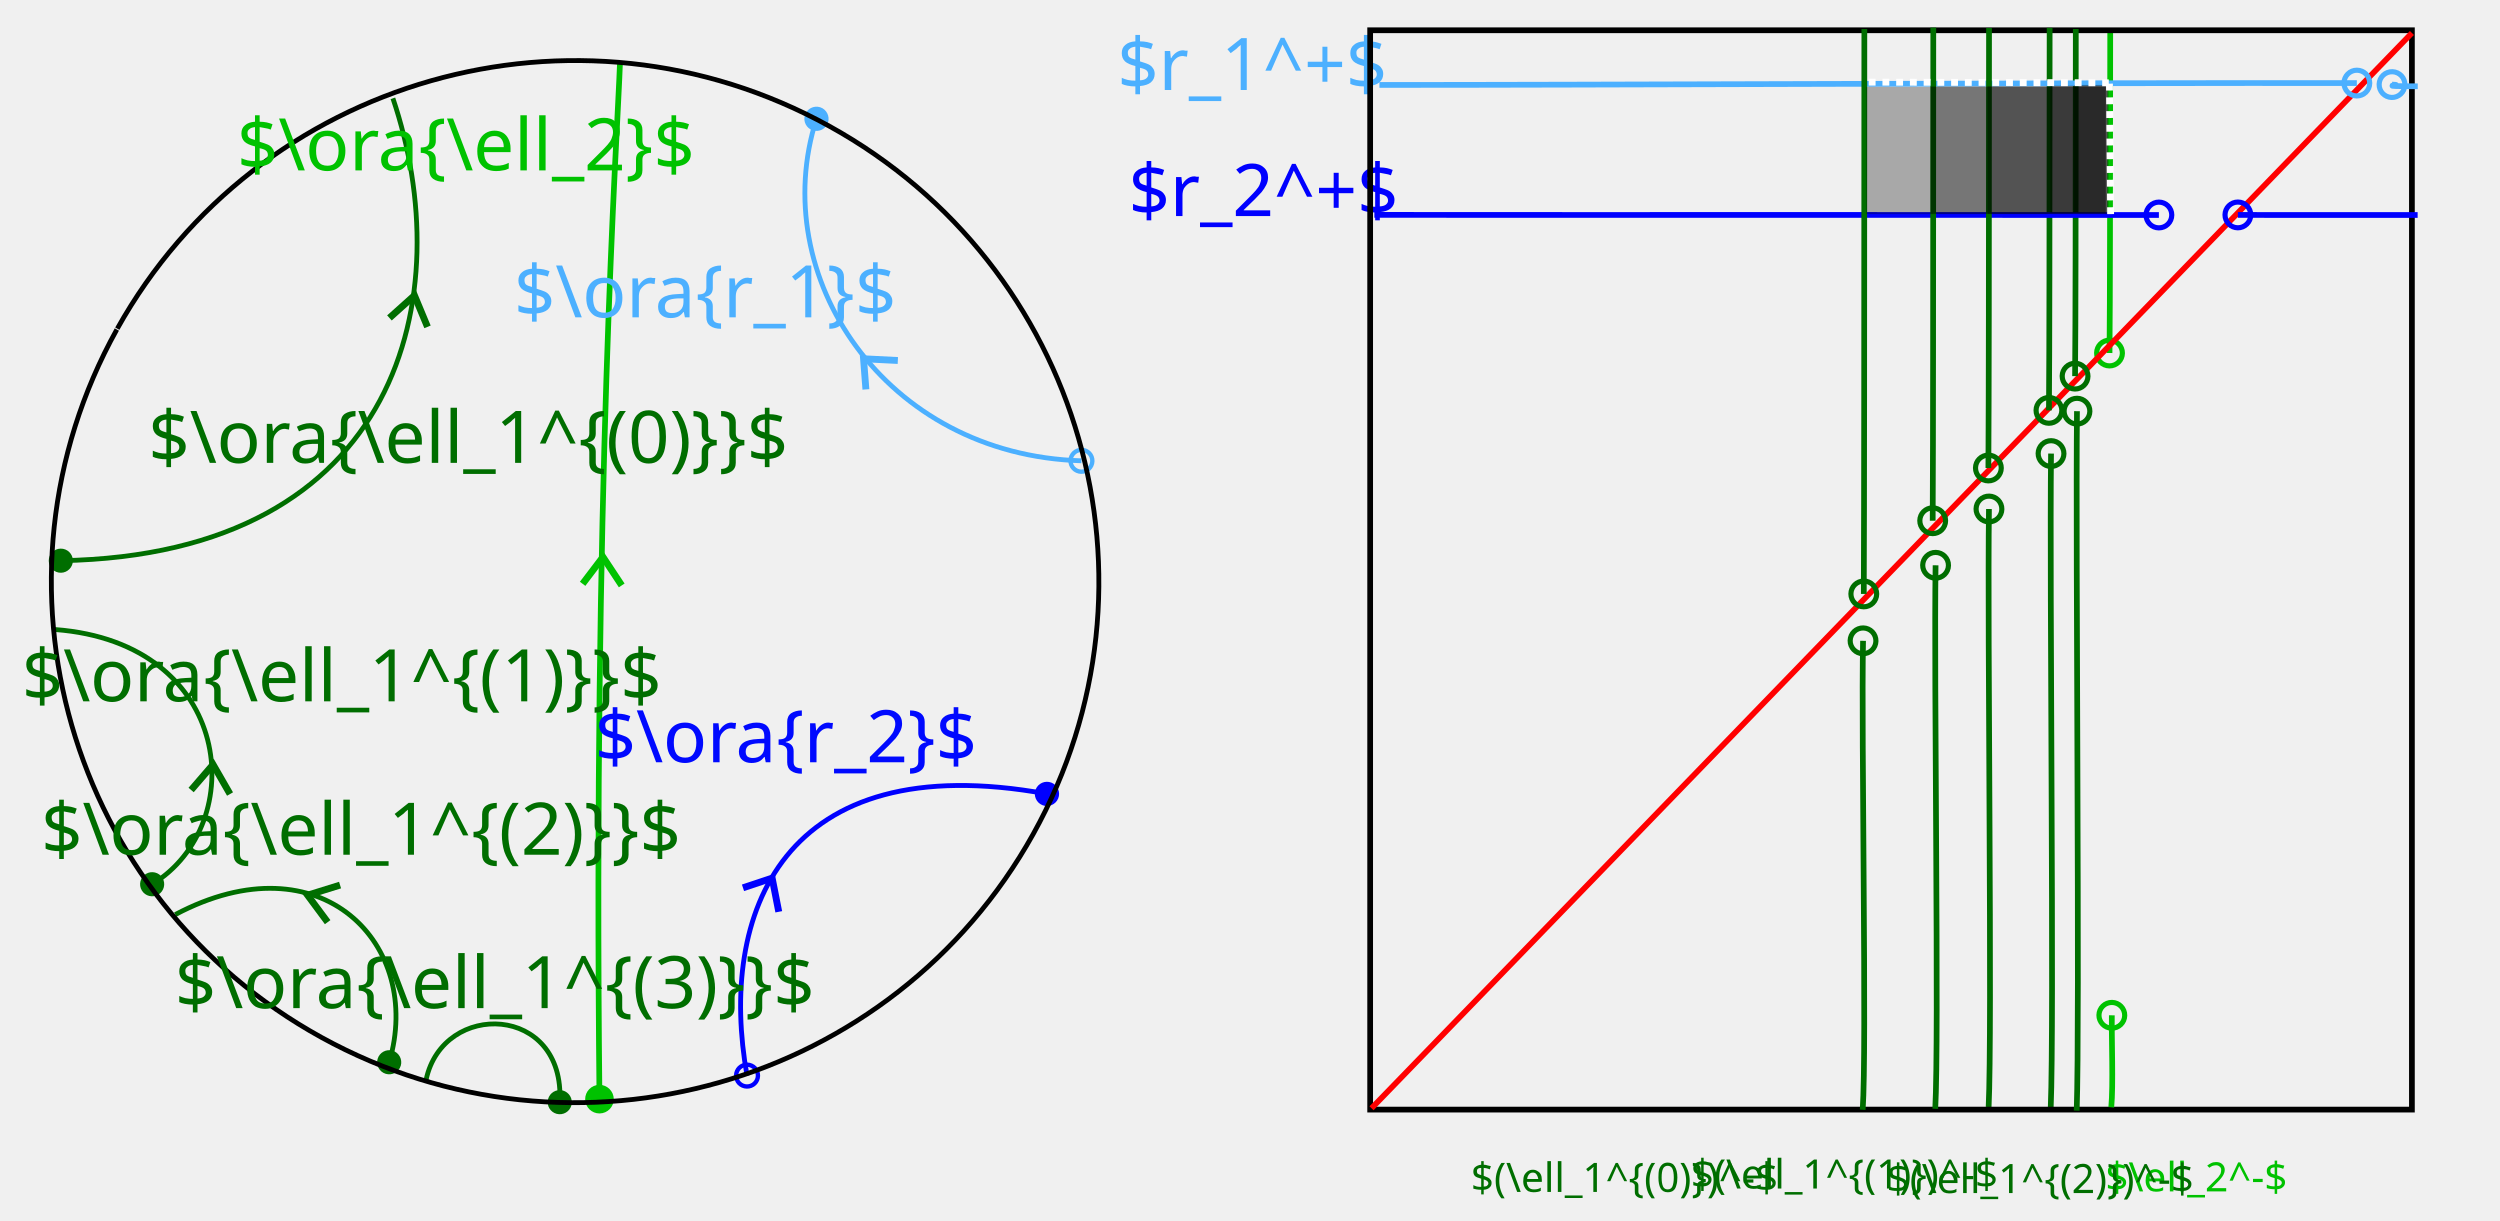
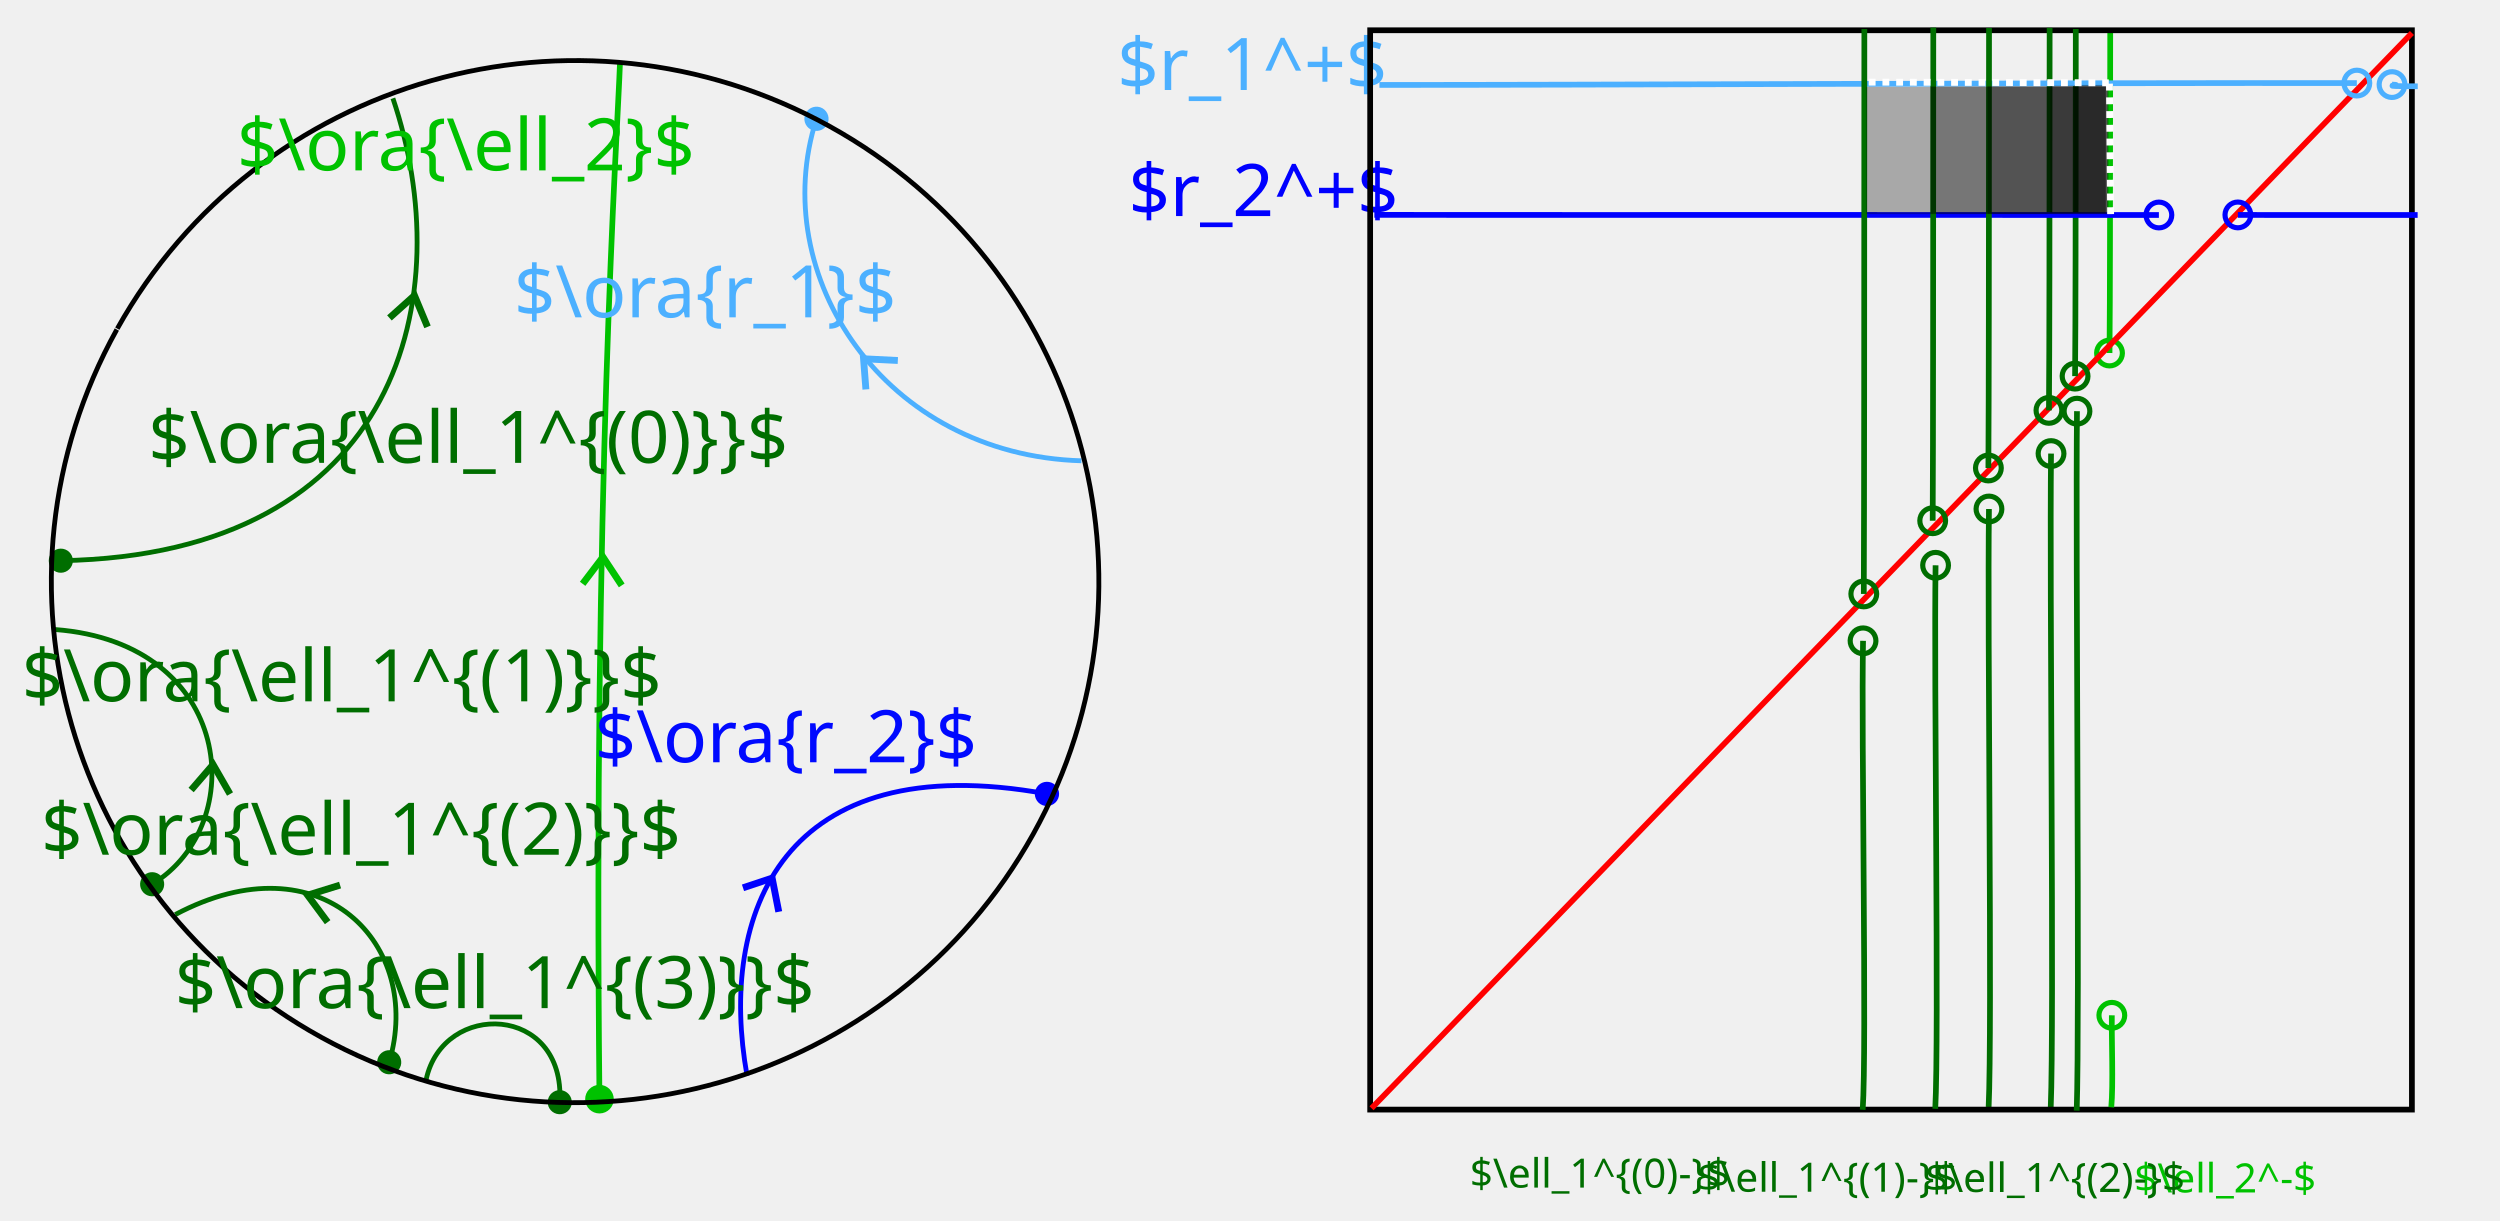
<svg xmlns="http://www.w3.org/2000/svg" width="4.3in" height="2.1in" viewBox="0 0 109.22 53.34" version="1.1" id="svg1">
  <defs id="defs1">
    <clipPath clipPathUnits="userSpaceOnUse" id="clipPath52">
      <path id="path52" style="stroke-width:0.1;stroke-linecap:square;paint-order:markers fill stroke;stop-color:#000000" d="m -880.828,-187.298 h 1640.84 v 73.282 h -1640.84 z" />
    </clipPath>
    <rect x="644.477" y="100.005" width="63.64" height="68.69" id="rect4" />
    <rect x="644.477" y="100.005" width="63.64" height="68.69" id="rect4-5" />
    <rect x="644.477" y="100.005" width="63.64" height="68.69" id="rect4-5-6" />
    <rect x="644.477" y="100.005" width="63.64" height="68.69" id="rect4-5-6-1" />
    <rect x="644.477" y="100.005" width="63.64" height="68.69" id="rect4-5-6-1-0" />
    <rect x="644.477" y="100.005" width="63.64" height="68.69" id="rect4-9" />
    <rect x="644.477" y="100.005" width="63.64" height="68.69" id="rect4-5-6-9" />
    <rect x="644.477" y="100.005" width="63.64" height="68.69" id="rect4-5-6-1-0-8" />
    <marker style="overflow:visible" id="ColoredDot-0" refX="0" refY="0" orient="auto" markerWidth="1" markerHeight="1" viewBox="0 0 1 1" preserveAspectRatio="xMidYMid">
      <path transform="scale(0.45)" style="fill:context-fill;fill-rule:evenodd;stroke:context-stroke;stroke-width:2" d="M 5,0 C 5,2.76 2.76,5 0,5 -2.76,5 -5,2.76 -5,0 c 0,-2.76 2.3,-5 5,-5 2.76,0 5,2.24 5,5 z" id="path20-1" />
    </marker>
    <marker style="overflow:visible" id="marker4-6-8-9-7-7" refX="0" refY="0" orient="auto-start-reverse" markerWidth="1" markerHeight="1" viewBox="0 0 1 1" preserveAspectRatio="xMidYMid">
      <path transform="scale(0.7)" d="M -2,-4 9,0 -2,4 c 2,-2.33 2,-5.66 0,-8 z" style="fill:context-stroke;fill-rule:evenodd;stroke:none" id="path4-9-0-6-7-8" />
    </marker>
    <marker style="overflow:visible" id="ColoredDot-77-1-5" refX="0" refY="0" orient="auto" markerWidth="1" markerHeight="1" viewBox="0 0 1 1" preserveAspectRatio="xMidYMid">
      <path transform="scale(0.45)" style="fill:context-fill;fill-rule:evenodd;stroke:context-stroke;stroke-width:2" d="M 5,0 C 5,2.76 2.76,5 0,5 -2.76,5 -5,2.76 -5,0 c 0,-2.76 2.3,-5 5,-5 2.76,0 5,2.24 5,5 z" id="path20-9-6-6" />
    </marker>
    <marker style="overflow:visible" id="marker4-6-8-6-3" refX="0" refY="0" orient="auto-start-reverse" markerWidth="1" markerHeight="1" viewBox="0 0 1 1" preserveAspectRatio="xMidYMid">
      <path transform="scale(0.7)" d="M -2,-4 9,0 -2,4 c 2,-2.33 2,-5.66 0,-8 z" style="fill:context-stroke;fill-rule:evenodd;stroke:none" id="path4-9-0-3-7" />
    </marker>
    <marker style="overflow:visible" id="ColoredDot-6-5" refX="0" refY="0" orient="auto" markerWidth="1" markerHeight="1" viewBox="0 0 1 1" preserveAspectRatio="xMidYMid">
      <path transform="scale(0.45)" style="fill:context-fill;fill-rule:evenodd;stroke:context-stroke;stroke-width:2" d="M 5,0 C 5,2.76 2.76,5 0,5 -2.76,5 -5,2.76 -5,0 c 0,-2.76 2.3,-5 5,-5 2.76,0 5,2.24 5,5 z" id="path20-7-3" />
    </marker>
    <marker style="overflow:visible" id="marker4" refX="0" refY="0" orient="auto" markerWidth="1" markerHeight="1" viewBox="0 0 1 1" preserveAspectRatio="xMidYMid">
      <path transform="scale(0.45)" style="fill:context-fill;fill-rule:evenodd;stroke:context-stroke;stroke-width:2" d="M 5,0 C 5,2.76 2.76,5 0,5 -2.76,5 -5,2.76 -5,0 c 0,-2.76 2.3,-5 5,-5 2.76,0 5,2.24 5,5 z" id="path4" />
    </marker>
    <marker style="overflow:visible" id="marker4-6-8-9-7-8" refX="0" refY="0" orient="auto-start-reverse" markerWidth="1" markerHeight="1" viewBox="0 0 1 1" preserveAspectRatio="xMidYMid">
      <path transform="scale(0.7)" d="M -2,-4 9,0 -2,4 c 2,-2.33 2,-5.66 0,-8 z" style="fill:context-stroke;fill-rule:evenodd;stroke:none" id="path4-9-0-6-7-9" />
    </marker>
    <marker style="overflow:visible" id="ColoredDot-77-1-1" refX="0" refY="0" orient="auto" markerWidth="1" markerHeight="1" viewBox="0 0 1 1" preserveAspectRatio="xMidYMid">
      <path transform="scale(0.45)" style="fill:context-fill;fill-rule:evenodd;stroke:context-stroke;stroke-width:2" d="M 5,0 C 5,2.76 2.76,5 0,5 -2.76,5 -5,2.76 -5,0 c 0,-2.76 2.3,-5 5,-5 2.76,0 5,2.24 5,5 z" id="path20-9-6-5" />
    </marker>
    <marker style="overflow:visible" id="marker4-6-8-0" refX="0" refY="0" orient="auto-start-reverse" markerWidth="1" markerHeight="1" viewBox="0 0 1 1" preserveAspectRatio="xMidYMid">
      <path transform="scale(0.7)" d="M -2,-4 9,0 -2,4 c 2,-2.33 2,-5.66 0,-8 z" style="fill:context-stroke;fill-rule:evenodd;stroke:none" id="path4-9-0-1" />
    </marker>
-     <marker style="overflow:visible" id="ColoredDot-7" refX="0" refY="0" orient="auto" markerWidth="1" markerHeight="1" viewBox="0 0 1 1" preserveAspectRatio="xMidYMid">
-       <path transform="scale(0.45)" style="fill:context-fill;fill-rule:evenodd;stroke:context-stroke;stroke-width:2" d="M 5,0 C 5,2.76 2.76,5 0,5 -2.76,5 -5,2.76 -5,0 c 0,-2.76 2.3,-5 5,-5 2.76,0 5,2.24 5,5 z" id="path20-8" />
-     </marker>
    <marker style="overflow:visible" id="Dot" refX="0" refY="0" orient="auto" markerWidth="1" markerHeight="1" viewBox="0 0 1 1" preserveAspectRatio="xMidYMid">
      <path transform="scale(0.5)" style="fill:context-stroke;fill-rule:evenodd;stroke:none" d="M 5,0 C 5,2.76 2.76,5 0,5 -2.76,5 -5,2.76 -5,0 c 0,-2.76 2.3,-5 5,-5 2.76,0 5,2.24 5,5 z" id="path17" />
    </marker>
    <marker style="overflow:visible" id="marker4-6" refX="0" refY="0" orient="auto-start-reverse" markerWidth="1" markerHeight="1" viewBox="0 0 1 1" preserveAspectRatio="xMidYMid">
      <path transform="scale(0.7)" d="M -2,-4 9,0 -2,4 c 2,-2.33 2,-5.66 0,-8 z" style="fill:context-stroke;fill-rule:evenodd;stroke:none" id="path4-9" />
    </marker>
    <marker style="overflow:visible" id="marker4-6-8-9-8" refX="0" refY="0" orient="auto-start-reverse" markerWidth="1" markerHeight="1" viewBox="0 0 1 1" preserveAspectRatio="xMidYMid">
      <path transform="scale(0.7)" d="M -2,-4 9,0 -2,4 c 2,-2.33 2,-5.66 0,-8 z" style="fill:context-stroke;fill-rule:evenodd;stroke:none" id="path4-9-0-6-76" />
    </marker>
    <marker style="overflow:visible" id="ColoredDot-77-2" refX="0" refY="0" orient="auto" markerWidth="1" markerHeight="1" viewBox="0 0 1 1" preserveAspectRatio="xMidYMid">
      <path transform="scale(0.45)" style="fill:context-fill;fill-rule:evenodd;stroke:context-stroke;stroke-width:2" d="M 5,0 C 5,2.76 2.76,5 0,5 -2.76,5 -5,2.76 -5,0 c 0,-2.76 2.3,-5 5,-5 2.76,0 5,2.24 5,5 z" id="path20-9-691" />
    </marker>
    <marker style="overflow:visible" id="Dot-0" refX="0" refY="0" orient="auto" markerWidth="1" markerHeight="1" viewBox="0 0 1 1" preserveAspectRatio="xMidYMid">
      <path transform="scale(0.5)" style="fill:context-stroke;fill-rule:evenodd;stroke:none" d="M 5,0 C 5,2.76 2.76,5 0,5 -2.76,5 -5,2.76 -5,0 c 0,-2.76 2.3,-5 5,-5 2.76,0 5,2.24 5,5 z" id="path17-0" />
    </marker>
    <marker style="overflow:visible" id="marker4-6-8-9-7-7-9" refX="0" refY="0" orient="auto-start-reverse" markerWidth="1" markerHeight="1" viewBox="0 0 1 1" preserveAspectRatio="xMidYMid">
      <path transform="scale(0.7)" d="M -2,-4 9,0 -2,4 c 2,-2.33 2,-5.66 0,-8 z" style="fill:context-stroke;fill-rule:evenodd;stroke:none" id="path4-9-0-6-7-8-1" />
    </marker>
    <marker style="overflow:visible" id="ColoredDot-77-1-5-7" refX="0" refY="0" orient="auto" markerWidth="1" markerHeight="1" viewBox="0 0 1 1" preserveAspectRatio="xMidYMid">
      <path transform="scale(0.45)" style="fill:context-fill;fill-rule:evenodd;stroke:context-stroke;stroke-width:2" d="M 5,0 C 5,2.76 2.76,5 0,5 -2.76,5 -5,2.76 -5,0 c 0,-2.76 2.3,-5 5,-5 2.76,0 5,2.24 5,5 z" id="path20-9-6-6-3" />
    </marker>
    <marker style="overflow:visible" id="marker4-6-8-9-7-8-7" refX="0" refY="0" orient="auto-start-reverse" markerWidth="1" markerHeight="1" viewBox="0 0 1 1" preserveAspectRatio="xMidYMid">
      <path transform="scale(0.7)" d="M -2,-4 9,0 -2,4 c 2,-2.33 2,-5.66 0,-8 z" style="fill:context-stroke;fill-rule:evenodd;stroke:none" id="path4-9-0-6-7-9-9" />
    </marker>
    <marker style="overflow:visible" id="ColoredDot-77-1-1-6" refX="0" refY="0" orient="auto" markerWidth="1" markerHeight="1" viewBox="0 0 1 1" preserveAspectRatio="xMidYMid">
      <path transform="scale(0.45)" style="fill:context-fill;fill-rule:evenodd;stroke:context-stroke;stroke-width:2" d="M 5,0 C 5,2.76 2.76,5 0,5 -2.76,5 -5,2.76 -5,0 c 0,-2.76 2.3,-5 5,-5 2.76,0 5,2.24 5,5 z" id="path20-9-6-5-2" />
    </marker>
    <marker style="overflow:visible" id="marker4-6-8-9-7-8-1" refX="0" refY="0" orient="auto-start-reverse" markerWidth="1" markerHeight="1" viewBox="0 0 1 1" preserveAspectRatio="xMidYMid">
      <path transform="scale(0.7)" d="M -2,-4 9,0 -2,4 c 2,-2.33 2,-5.66 0,-8 z" style="fill:context-stroke;fill-rule:evenodd;stroke:none" id="path4-9-0-6-7-9-7" />
    </marker>
    <marker style="overflow:visible" id="ColoredDot-77-1-1-8" refX="0" refY="0" orient="auto" markerWidth="1" markerHeight="1" viewBox="0 0 1 1" preserveAspectRatio="xMidYMid">
      <path transform="scale(0.45)" style="fill:context-fill;fill-rule:evenodd;stroke:context-stroke;stroke-width:2" d="M 5,0 C 5,2.76 2.76,5 0,5 -2.76,5 -5,2.76 -5,0 c 0,-2.76 2.3,-5 5,-5 2.76,0 5,2.24 5,5 z" id="path20-9-6-5-7" />
    </marker>
    <marker style="overflow:visible" id="marker4-6-8-9-7-8-1-1" refX="0" refY="0" orient="auto-start-reverse" markerWidth="1" markerHeight="1" viewBox="0 0 1 1" preserveAspectRatio="xMidYMid">
      <path transform="scale(0.7)" d="M -2,-4 9,0 -2,4 c 2,-2.33 2,-5.66 0,-8 z" style="fill:context-stroke;fill-rule:evenodd;stroke:none" id="path4-9-0-6-7-9-7-9" />
    </marker>
    <marker style="overflow:visible" id="ColoredDot-77-1-1-8-9" refX="0" refY="0" orient="auto" markerWidth="1" markerHeight="1" viewBox="0 0 1 1" preserveAspectRatio="xMidYMid">
      <path transform="scale(0.45)" style="fill:context-fill;fill-rule:evenodd;stroke:context-stroke;stroke-width:2" d="M 5,0 C 5,2.76 2.76,5 0,5 -2.76,5 -5,2.76 -5,0 c 0,-2.76 2.3,-5 5,-5 2.76,0 5,2.24 5,5 z" id="path20-9-6-5-7-1" />
    </marker>
    <marker style="overflow:visible" id="marker4-6-8-9-7-8-1-1-9" refX="0" refY="0" orient="auto-start-reverse" markerWidth="1" markerHeight="1" viewBox="0 0 1 1" preserveAspectRatio="xMidYMid">
      <path transform="scale(0.7)" d="M -2,-4 9,0 -2,4 c 2,-2.33 2,-5.66 0,-8 z" style="fill:context-stroke;fill-rule:evenodd;stroke:none" id="path4-9-0-6-7-9-7-9-5" />
    </marker>
    <marker style="overflow:visible" id="ColoredDot-77-1-1-8-9-0" refX="0" refY="0" orient="auto" markerWidth="1" markerHeight="1" viewBox="0 0 1 1" preserveAspectRatio="xMidYMid">
      <path transform="scale(0.45)" style="fill:context-fill;fill-rule:evenodd;stroke:context-stroke;stroke-width:2" d="M 5,0 C 5,2.76 2.76,5 0,5 -2.76,5 -5,2.76 -5,0 c 0,-2.76 2.3,-5 5,-5 2.76,0 5,2.24 5,5 z" id="path20-9-6-5-7-1-4" />
    </marker>
    <marker style="overflow:visible" id="marker4-6-8-0-1" refX="0" refY="0" orient="auto-start-reverse" markerWidth="1" markerHeight="1" viewBox="0 0 1 1" preserveAspectRatio="xMidYMid">
      <path transform="scale(0.7)" d="M -2,-4 9,0 -2,4 c 2,-2.33 2,-5.66 0,-8 z" style="fill:context-stroke;fill-rule:evenodd;stroke:none" id="path4-9-0-1-4" />
    </marker>
    <marker style="overflow:visible" id="ColoredDot-0-3" refX="0" refY="0" orient="auto" markerWidth="1" markerHeight="1" viewBox="0 0 1 1" preserveAspectRatio="xMidYMid">
      <path transform="scale(0.45)" style="fill:context-fill;fill-rule:evenodd;stroke:context-stroke;stroke-width:2" d="M 5,0 C 5,2.76 2.76,5 0,5 -2.76,5 -5,2.76 -5,0 c 0,-2.76 2.3,-5 5,-5 2.76,0 5,2.24 5,5 z" id="path20-1-9" />
    </marker>
    <marker style="overflow:visible" id="marker4-6-8-0-9" refX="0" refY="0" orient="auto-start-reverse" markerWidth="1" markerHeight="1" viewBox="0 0 1 1" preserveAspectRatio="xMidYMid">
      <path transform="scale(0.7)" d="M -2,-4 9,0 -2,4 c 2,-2.33 2,-5.66 0,-8 z" style="fill:context-stroke;fill-rule:evenodd;stroke:none" id="path4-9-0-1-2" />
    </marker>
    <marker style="overflow:visible" id="ColoredDot-0-6" refX="0" refY="0" orient="auto" markerWidth="1" markerHeight="1" viewBox="0 0 1 1" preserveAspectRatio="xMidYMid">
      <path transform="scale(0.45)" style="fill:context-fill;fill-rule:evenodd;stroke:context-stroke;stroke-width:2" d="M 5,0 C 5,2.76 2.76,5 0,5 -2.76,5 -5,2.76 -5,0 c 0,-2.76 2.3,-5 5,-5 2.76,0 5,2.24 5,5 z" id="path20-1-0" />
    </marker>
    <marker style="overflow:visible" id="marker4-6-8-0-9-5" refX="0" refY="0" orient="auto-start-reverse" markerWidth="1" markerHeight="1" viewBox="0 0 1 1" preserveAspectRatio="xMidYMid">
      <path transform="scale(0.7)" d="M -2,-4 9,0 -2,4 c 2,-2.33 2,-5.66 0,-8 z" style="fill:context-stroke;fill-rule:evenodd;stroke:none" id="path4-9-0-1-2-5" />
    </marker>
    <marker style="overflow:visible" id="ColoredDot-0-6-9" refX="0" refY="0" orient="auto" markerWidth="1" markerHeight="1" viewBox="0 0 1 1" preserveAspectRatio="xMidYMid">
      <path transform="scale(0.45)" style="fill:context-fill;fill-rule:evenodd;stroke:context-stroke;stroke-width:2" d="M 5,0 C 5,2.76 2.76,5 0,5 -2.76,5 -5,2.76 -5,0 c 0,-2.76 2.3,-5 5,-5 2.76,0 5,2.24 5,5 z" id="path20-1-0-2" />
    </marker>
    <marker style="overflow:visible" id="marker4-6-8-0-5" refX="0" refY="0" orient="auto-start-reverse" markerWidth="1" markerHeight="1" viewBox="0 0 1 1" preserveAspectRatio="xMidYMid">
      <path transform="scale(0.7)" d="M -2,-4 9,0 -2,4 c 2,-2.33 2,-5.66 0,-8 z" style="fill:context-stroke;fill-rule:evenodd;stroke:none" id="path4-9-0-1-3" />
    </marker>
    <marker style="overflow:visible" id="ColoredDot-0-1" refX="0" refY="0" orient="auto" markerWidth="1" markerHeight="1" viewBox="0 0 1 1" preserveAspectRatio="xMidYMid">
      <path transform="scale(0.45)" style="fill:context-fill;fill-rule:evenodd;stroke:context-stroke;stroke-width:2" d="M 5,0 C 5,2.76 2.76,5 0,5 -2.76,5 -5,2.76 -5,0 c 0,-2.76 2.3,-5 5,-5 2.76,0 5,2.24 5,5 z" id="path20-1-8" />
    </marker>
    <marker style="overflow:visible" id="Dot-2" refX="0" refY="0" orient="auto" markerWidth="1" markerHeight="1" viewBox="0 0 1 1" preserveAspectRatio="xMidYMid">
      <path transform="scale(0.5)" style="fill:context-stroke;fill-rule:evenodd;stroke:none" d="M 5,0 C 5,2.76 2.76,5 0,5 -2.76,5 -5,2.76 -5,0 c 0,-2.76 2.3,-5 5,-5 2.76,0 5,2.24 5,5 z" id="path17-7" />
    </marker>
    <marker style="overflow:visible" id="Dot-2-1" refX="0" refY="0" orient="auto" markerWidth="1" markerHeight="1" viewBox="0 0 1 1" preserveAspectRatio="xMidYMid">
      <path transform="scale(0.5)" style="fill:context-stroke;fill-rule:evenodd;stroke:none" d="M 5,0 C 5,2.76 2.76,5 0,5 -2.76,5 -5,2.76 -5,0 c 0,-2.76 2.3,-5 5,-5 2.76,0 5,2.24 5,5 z" id="path17-7-4" />
    </marker>
    <marker style="overflow:visible" id="Dot-2-1-3" refX="0" refY="0" orient="auto" markerWidth="1" markerHeight="1" viewBox="0 0 1 1" preserveAspectRatio="xMidYMid">
      <path transform="scale(0.5)" style="fill:context-stroke;fill-rule:evenodd;stroke:none" d="M 5,0 C 5,2.76 2.76,5 0,5 -2.76,5 -5,2.76 -5,0 c 0,-2.76 2.3,-5 5,-5 2.76,0 5,2.24 5,5 z" id="path17-7-4-2" />
    </marker>
  </defs>
  <g id="layer1" transform="translate(-12.10939,6.048508)">
    <path style="fill:none;stroke:#006e00;stroke-width:0.211;stroke-dasharray:none;stroke-opacity:1;marker-end:url(#Dot)" d="M 29.274,-1.754 C 32.16,6.783 29.708,18.184 14.767,18.447" id="path3-6" />
    <path style="fill:none;stroke:#006e00;stroke-width:0.211;stroke-dasharray:none;stroke-opacity:1;marker-end:url(#Dot-2)" d="m 14.508,21.454 c 7.844,0.586 8.526,8.526 4.249,11.128" id="path3-6-0" />
    <path style="fill:none;stroke:#006e00;stroke-width:0.211;stroke-dasharray:none;stroke-opacity:1;marker-end:url(#Dot-2-1)" d="m 19.766,33.908 c 6.394,-3.39 10.864,1.323 9.347,6.451" id="path3-6-0-7" />
    <path style="fill:none;stroke:#006e00;stroke-width:0.211;stroke-dasharray:none;stroke-opacity:1;marker-end:url(#Dot-2-1-3)" d="m 30.725,41.124 c 0.735,-3.483 6.094,-3.307 5.839,0.979" id="path3-6-0-7-5" />
    <path style="fill:none;fill-opacity:1;stroke:#00c200;stroke-width:0.25;stroke-dasharray:none;stroke-opacity:1;marker-mid:url(#marker4-6);marker-end:url(#Dot-0)" d="M 39.198,-3.372 C 39.082,-0.003 38.02,15.21 38.299,41.971" id="path3-6-2" />
    <path style="fill:none;fill-opacity:1;stroke:#006e00;stroke-width:0.25;stroke-dasharray:none;stroke-opacity:1;marker-mid:url(#marker4-6-8-0);marker-end:url(#ColoredDot-0);stroke-dashoffset:0" d="m 101.702,42.326 c 0.154,-3.775 -0.057,-22.61 0.013,-28.559" id="path3-6-2-6-4" />
    <path style="fill:none;fill-opacity:1;stroke:#006e00;stroke-width:0.25;stroke-dasharray:none;stroke-opacity:1;marker-mid:url(#marker4-6-8-0-1);marker-end:url(#ColoredDot-0-3);stroke-dashoffset:0" d="m 98.989,42.316 c 0.161,-3.453 -0.06,-20.684 0.014,-26.127" id="path3-6-2-6-4-1" />
    <path style="fill:none;fill-opacity:1;stroke:#00c200;stroke-width:0.25;stroke-dasharray:none;stroke-opacity:1;marker-mid:url(#marker4-6-8-9-8);marker-end:url(#ColoredDot-77-2)" d="m 104.301,-4.79 c -0.008,8.511 -0.008,11.439 -0.031,14.164" id="path3-6-2-6-9-98" />
-     <path style="fill:none;stroke:#4cb0ff;stroke-width:0.212;stroke-dasharray:none;stroke-opacity:1;marker-start:url(#Dot);marker-mid:url(#marker4);marker-end:url(#ColoredDot-77-1-5)" d="M 47.78,-0.858 C 45.577,6.002 50.756,13.833 59.355,14.083" id="path4-0-1" />
-     <path style="fill:none;stroke:#0000ff;stroke-width:0.212;stroke-dasharray:none;stroke-opacity:1;marker-start:url(#Dot);marker-mid:url(#marker4-6);marker-end:url(#ColoredDot-7)" d="M 57.849,28.636 C 46.263,26.522 43.478,33.888 44.746,40.942" id="path4-0-1-6" />
+     <path style="fill:none;stroke:#4cb0ff;stroke-width:0.212;stroke-dasharray:none;stroke-opacity:1;marker-start:url(#Dot);marker-mid:url(#marker4);marker-end:" d="M 47.78,-0.858 C 45.577,6.002 50.756,13.833 59.355,14.083" id="path4-0-1" />
+     <path style="fill:none;stroke:#0000ff;stroke-width:0.212;stroke-dasharray:none;stroke-opacity:1;marker-start:url(#Dot);marker-mid:url(#marker4-6);marker-end:" d="M 57.849,28.636 C 46.263,26.522 43.478,33.888 44.746,40.942" id="path4-0-1-6" />
    <path style="fill:none;stroke:#000000;stroke-width:0.211;stroke-dasharray:none;stroke-opacity:1" id="path15-3" d="M -17.214,8.347 A 22.878,22.76 0 0 1 -26.153,39.273 22.878,22.76 0 0 1 -57.245,30.395 22.878,22.76 0 0 1 -48.335,-0.54 22.878,22.76 0 0 1 -17.234,8.31" transform="scale(-1,1)" />
    <text xml:space="preserve" style="font-style:normal;font-weight:normal;font-size:3.175px;line-height:1.25;font-family:sans-serif;text-align:center;text-anchor:middle;fill:#4cb0ff;fill-opacity:1;stroke:none;stroke-width:0.074" x="44.973" y="7.815" id="text1461-1-6">
      <tspan id="tspan1459-1-8" x="44.973" y="7.815" style="font-size:3.175px;text-align:center;text-anchor:middle;fill:#4cb0ff;fill-opacity:1;stroke-width:0.074">$\ora{r_1}$</tspan>
    </text>
    <text xml:space="preserve" style="font-style:normal;font-weight:normal;font-size:3.175px;line-height:1.25;font-family:sans-serif;text-align:center;text-anchor:middle;fill:#4cb0ff;fill-opacity:1;stroke:none;stroke-width:0.074" x="68.878" y="-2.118" id="text1461-1-6-4">
      <tspan id="tspan1459-1-8-0" x="68.878" y="-2.118" style="font-size:3.175px;text-align:center;text-anchor:middle;fill:#4cb0ff;fill-opacity:1;stroke-width:0.074">$r_1^+$</tspan>
    </text>
    <text xml:space="preserve" style="font-style:normal;font-weight:normal;font-size:3.175px;line-height:1.25;font-family:sans-serif;text-align:center;text-anchor:middle;fill:#0000ff;fill-opacity:1;stroke:none;stroke-width:0.074" x="69.372" y="3.391" id="text1461-1-6-4-8">
      <tspan id="tspan1459-1-8-0-5" x="69.372" y="3.391" style="font-size:3.175px;text-align:center;text-anchor:middle;fill:#0000ff;fill-opacity:1;stroke-width:0.074">$r_2^+$</tspan>
    </text>
    <text xml:space="preserve" style="font-style:normal;font-weight:normal;font-size:3.175px;line-height:1.25;font-family:sans-serif;text-align:center;text-anchor:middle;fill:#00c200;fill-opacity:1;stroke:none;stroke-width:0.074;stroke-dasharray:none" x="34.523" y="1.393" id="text1461-1-6-5">
      <tspan id="tspan1459-1-8-9" x="34.523" y="1.393" style="font-size:3.175px;text-align:center;text-anchor:middle;fill:#00c200;fill-opacity:1;stroke-width:0.074;stroke-dasharray:none">$\ora{\ell_2}$</tspan>
    </text>
    <text xml:space="preserve" style="font-style:normal;font-weight:normal;font-size:3.175px;line-height:1.25;font-family:sans-serif;text-align:center;text-anchor:middle;fill:#006e00;fill-opacity:1;stroke:none;stroke-width:0.074" x="34.627" y="14.169" id="text1461-1-6-5-35">
      <tspan id="tspan1459-1-8-9-8" x="34.627" y="14.169" style="font-size:3.175px;text-align:center;text-anchor:middle;fill:#006e00;fill-opacity:1;stroke-width:0.074">$\ora{\ell_1^{(0)}}$</tspan>
    </text>
    <text xml:space="preserve" style="font-style:normal;font-weight:normal;font-size:3.175px;line-height:1.25;font-family:sans-serif;text-align:center;text-anchor:middle;fill:#006e00;fill-opacity:1;stroke:none;stroke-width:0.074" x="29.097" y="24.589" id="text1461-1-6-5-35-7">
      <tspan id="tspan1459-1-8-9-8-7" x="29.097" y="24.589" style="font-size:3.175px;text-align:center;text-anchor:middle;fill:#006e00;fill-opacity:1;stroke-width:0.074">$\ora{\ell_1^{(1)}}$</tspan>
    </text>
    <text xml:space="preserve" style="font-style:normal;font-weight:normal;font-size:3.175px;line-height:1.25;font-family:sans-serif;text-align:center;text-anchor:middle;fill:#006e00;fill-opacity:1;stroke:none;stroke-width:0.074" x="29.94" y="31.293" id="text1461-1-6-5-35-7-4">
      <tspan id="tspan1459-1-8-9-8-7-5" x="29.94" y="31.293" style="font-size:3.175px;text-align:center;text-anchor:middle;fill:#006e00;fill-opacity:1;stroke-width:0.074">$\ora{\ell_1^{(2)}}$</tspan>
    </text>
    <text xml:space="preserve" style="font-style:normal;font-weight:normal;font-size:3.175px;line-height:1.25;font-family:sans-serif;text-align:center;text-anchor:middle;fill:#006e00;fill-opacity:1;stroke:none;stroke-width:0.074" x="35.782" y="37.997" id="text1461-1-6-5-35-7-4-5">
      <tspan id="tspan1459-1-8-9-8-7-5-9" x="35.782" y="37.997" style="font-size:3.175px;text-align:center;text-anchor:middle;fill:#006e00;fill-opacity:1;stroke-width:0.074">$\ora{\ell_1^{(3)}}$</tspan>
    </text>
-     <text xml:space="preserve" style="font-style:normal;font-weight:normal;font-size:1.764px;line-height:1.25;font-family:sans-serif;text-align:center;text-anchor:middle;fill:#00c200;fill-opacity:1;stroke:none;stroke-width:0.074" x="109.211" y="46" id="text1461-1-6-5-3">
-       <tspan id="tspan1459-1-8-9-5" x="109.211" y="46" style="font-size:1.764px;text-align:center;text-anchor:middle;fill:#00c200;fill-opacity:1;stroke-width:0.074">$\ell_2^-$</tspan>
-     </text>
-     <text xml:space="preserve" style="font-style:normal;font-weight:normal;font-size:1.764px;line-height:1.25;font-family:sans-serif;text-align:center;text-anchor:middle;fill:#006e00;fill-opacity:1;stroke:none;stroke-width:0.074" x="84.226" y="46.023" id="text1461-1-6-5-3-4">
-       <tspan x="84.226" y="46.023" style="font-size:1.764px;text-align:center;text-anchor:middle;fill:#006e00;fill-opacity:1;stroke-width:0.074" id="tspan9">$(\ell_1^{(0)})^-$</tspan>
-     </text>
-     <text xml:space="preserve" style="font-style:normal;font-weight:normal;font-size:1.764px;line-height:1.25;font-family:sans-serif;text-align:center;text-anchor:middle;fill:#006e00;fill-opacity:1;stroke:none;stroke-width:0.074" x="93.834" y="45.875" id="text1461-1-6-5-3-4-6">
-       <tspan x="93.834" y="45.875" style="font-size:1.764px;text-align:center;text-anchor:middle;fill:#006e00;fill-opacity:1;stroke-width:0.074" id="tspan9-3">$(\ell_1^{(1)})^-$</tspan>
-     </text>
-     <text xml:space="preserve" style="font-style:normal;font-weight:normal;font-size:1.764px;line-height:1.25;font-family:sans-serif;text-align:center;text-anchor:middle;fill:#006e00;fill-opacity:1;stroke:none;stroke-width:0.074" x="102.386" y="46.074" id="text1461-1-6-5-3-4-6-4">
-       <tspan x="102.386" y="46.074" style="font-size:1.764px;text-align:center;text-anchor:middle;fill:#006e00;fill-opacity:1;stroke-width:0.074" id="tspan9-3-7">$(\ell_1^{(2)})^-$</tspan>
+     <text xml:space="preserve" style="font-style:normal;font-weight:normal;font-size:1.764px;line-height:1.25;font-family:sans-serif;text-align:center;text-anchor:middle;fill:#00c200;fill-opacity:1;stroke:none;stroke-width:0.074" x="110.473" y="46.047" id="text1461-1-6-5-3">
+       <tspan id="tspan1459-1-8-9-5" x="110.473" y="46.047" style="font-size:1.764px;text-align:center;text-anchor:middle;fill:#00c200;fill-opacity:1;stroke-width:0.074">$\ell_2^-$</tspan>
+     </text>
+     <text xml:space="preserve" style="font-style:normal;font-weight:normal;font-size:1.764px;line-height:1.25;font-family:sans-serif;text-align:center;text-anchor:middle;fill:#006e00;fill-opacity:1;stroke:none;stroke-width:0.074" x="83.15" y="45.836" id="text1461-1-6-5-3-4">
+       <tspan x="83.15" y="45.836" style="font-size:1.764px;text-align:center;text-anchor:middle;fill:#006e00;fill-opacity:1;stroke-width:0.074" id="tspan9">$\ell_1^{(0)-}$</tspan>
+     </text>
+     <text xml:space="preserve" style="font-style:normal;font-weight:normal;font-size:1.764px;line-height:1.25;font-family:sans-serif;text-align:center;text-anchor:middle;fill:#006e00;fill-opacity:1;stroke:none;stroke-width:0.074" x="93.085" y="46.016" id="text1461-1-6-5-3-4-6">
+       <tspan x="93.085" y="46.016" style="font-size:1.764px;text-align:center;text-anchor:middle;fill:#006e00;fill-opacity:1;stroke-width:0.074" id="tspan9-3">$\ell_1^{(1)-}$</tspan>
+     </text>
+     <text xml:space="preserve" style="font-style:normal;font-weight:normal;font-size:1.764px;line-height:1.25;font-family:sans-serif;text-align:center;text-anchor:middle;fill:#006e00;fill-opacity:1;stroke:none;stroke-width:0.074" x="103.041" y="46.028" id="text1461-1-6-5-3-4-6-4">
+       <tspan x="103.041" y="46.028" style="font-size:1.764px;text-align:center;text-anchor:middle;fill:#006e00;fill-opacity:1;stroke-width:0.074" id="tspan9-3-7">$\ell_1^{(2)-}$</tspan>
    </text>
    <text xml:space="preserve" style="font-style:normal;font-weight:normal;font-size:3.175px;line-height:1.25;font-family:sans-serif;text-align:center;text-anchor:middle;fill:#0009ff;fill-opacity:1;stroke:none;stroke-width:0.074" x="48.5" y="27.254" id="text1461-1-6-8">
      <tspan id="tspan1459-1-8-4" x="48.5" y="27.254" style="font-size:3.175px;text-align:center;text-anchor:middle;fill:#0009ff;fill-opacity:1;stroke-width:0.074">$\ora{r_2}$</tspan>
    </text>
    <rect style="fill:none;fill-opacity:1;stroke:#000000;stroke-width:0.25;stroke-dasharray:none;stroke-opacity:1" id="rect8-5" width="47.154" height="45.512" x="-42.428" y="-117.481" transform="matrix(0,-1,-1,0,0,0)" />
    <path style="fill:none;fill-opacity:1;stroke:#ff0000;stroke-width:0.25;stroke-dasharray:none;stroke-opacity:1" d="M 72.028,42.37 117.481,-4.608" id="path16" />
    <path d="m 102.836,42.473 c 0.139,-4.039 -0.052,-24.192 0.012,-30.558" style="fill:none;fill-opacity:1;stroke:#006e00;stroke-width:0.25;stroke-dasharray:none;stroke-opacity:1;marker-mid:url(#marker4-6-8-0);marker-end:url(#ColoredDot-0);stroke-dashoffset:0" id="path18" />
    <path d="m 104.347,42.326 c 0.09,-0.964 0.009,-2.994 0.024,-4.018" style="fill:none;fill-opacity:1;stroke:#00c200;stroke-width:0.25;stroke-dasharray:none;stroke-opacity:1;marker-mid:url(#marker4-6-8-0-5);marker-end:url(#ColoredDot-0-1)" id="path18-7" />
    <path style="fill:none;fill-opacity:1;stroke:#006e00;stroke-width:0.25;stroke-dasharray:none;stroke-opacity:1;marker-mid:url(#marker4-6-8-9-7-8);marker-end:url(#ColoredDot-77-1-1);stroke-dashoffset:0" d="m 102.797,-4.782 c -0.008,9.113 -0.008,12.248 -0.032,15.166" id="path3-6-2-6-9-9-1" />
    <path style="fill:none;fill-opacity:1;stroke:#006e00;stroke-width:0.25;stroke-dasharray:none;stroke-opacity:1;marker-mid:url(#marker4-6-8-9-7-8-7);marker-end:url(#ColoredDot-77-1-1-6);stroke-dashoffset:0" d="m 101.654,-4.83 c -0.008,10.04 -0.007,13.495 -0.03,16.71" id="path3-6-2-6-9-9-1-7" />
    <path style="fill:none;fill-opacity:1;stroke:#0000ff;stroke-width:0.25;stroke-dasharray:none;stroke-opacity:1;marker-mid:url(#marker4-6-8-6-3);marker-end:url(#ColoredDot-6-5)" d="m 72.153,3.339 c 10.67,0.011 26.333,-0.004 34.274,0.005" id="path3-6-2-6-6" />
    <path d="m 72.374,-2.338 c 7.357,0.008 31.604,-0.1 42.701,-0.081" style="fill:none;fill-opacity:1;stroke:#4cb0ff;stroke-width:0.25;stroke-dasharray:none;stroke-opacity:1;marker-mid:url(#marker4-6-8-6-3);marker-end:url(#ColoredDot-6-5);stroke-dashoffset:0" id="path19" />
    <path style="fill:none;fill-opacity:1;stroke:#4cb0ff;stroke-width:0.25;stroke-dasharray:none;stroke-opacity:1;marker-mid:url(#marker4-6-8-9-7-7);marker-end:url(#ColoredDot-77-1-5)" d="m 117.736,-2.278 c -2.109,-0.007 -0.448,-0.053 -1.124,-0.075" id="path3-6-2-6-9-9-3" />
    <path style="fill:none;fill-opacity:1;stroke:#0000ff;stroke-width:0.25;stroke-dasharray:none;stroke-opacity:1;marker-mid:url(#marker4-6-8-9-7-7-9);marker-end:url(#ColoredDot-77-1-5-7)" d="m 117.731,3.345 c -6.592,-0.003 -5.742,0.006 -7.853,-0.004" id="path3-6-2-6-9-9-3-4" />
    <path style="fill:none;fill-opacity:1;stroke:#006e00;stroke-width:0.25;stroke-dasharray:none;stroke-opacity:1;marker-mid:url(#marker4-6-8-9-7-8-1);marker-end:url(#ColoredDot-77-1-1-8);stroke-dashoffset:0" d="m 99.006,-4.824 c -0.007,11.549 -0.007,15.523 -0.028,19.221" id="path3-6-2-6-9-9-1-3" />
    <path style="fill:none;fill-opacity:1;stroke:#006e00;stroke-width:0.25;stroke-dasharray:none;stroke-opacity:1;marker-mid:url(#marker4-6-8-9-7-8-1-1);marker-end:url(#ColoredDot-77-1-1-8-9);stroke-dashoffset:0" d="m 96.571,-4.844 c -0.007,12.945 -0.006,17.399 -0.026,21.545" id="path3-6-2-6-9-9-1-3-6" />
    <path style="fill:none;fill-opacity:1;stroke:#006e00;stroke-width:0.25;stroke-dasharray:none;stroke-opacity:1;marker-mid:url(#marker4-6-8-9-7-8-1-1-9);marker-end:url(#ColoredDot-77-1-1-8-9-0);stroke-dashoffset:0" d="m 93.559,-4.78 c -0.006,14.829 -0.006,19.931 -0.024,24.679" id="path3-6-2-6-9-9-1-3-6-5" />
    <path style="fill:none;fill-opacity:1;stroke:#006e00;stroke-width:0.25;stroke-dasharray:none;stroke-opacity:1;marker-mid:url(#marker4-6-8-0-9);marker-end:url(#ColoredDot-0-6);stroke-dashoffset:0" d="m 96.657,42.394 c 0.169,-3.139 -0.063,-18.799 0.014,-23.746" id="path3-6-2-6-4-6" />
    <path style="fill:none;fill-opacity:1;stroke:#006e00;stroke-width:0.25;stroke-dasharray:none;stroke-opacity:1;marker-mid:url(#marker4-6-8-0-9-5);marker-end:url(#ColoredDot-0-6-9);stroke-dashoffset:0" d="m 93.487,42.436 c 0.182,-2.708 -0.068,-16.22 0.015,-20.488" id="path3-6-2-6-4-6-8" />
    <rect style="fill:#000000;fill-opacity:0.299;stroke:none;stroke-width:0.562;stroke-dasharray:none;stroke-opacity:1" id="rect9" width="5.562" height="10.584" x="-3.306" y="-104.229" transform="matrix(0,-1,-1,0,0,0)" />
    <rect style="fill:#000000;fill-opacity:0.299;stroke:none;stroke-width:0.48;stroke-dasharray:none;stroke-opacity:1" id="rect9-5" width="5.562" height="7.706" x="-3.289" y="-104.163" transform="matrix(0,-1,-1,0,0,0)" />
    <rect style="fill:#000000;fill-opacity:0.299;stroke:none;stroke-width:0.392;stroke-dasharray:none;stroke-opacity:1" id="rect9-5-7" width="5.562" height="5.143" x="-3.289" y="-104.097" transform="matrix(0,-1,-1,0,0,0)" />
    <rect style="fill:#000000;fill-opacity:0.299;stroke:none;stroke-width:0.269;stroke-dasharray:none;stroke-opacity:1" id="rect9-5-7-3" width="5.562" height="2.431" x="-3.256" y="-104.113" transform="matrix(0,-1,-1,0,0,0)" />
    <rect style="fill:#000000;fill-opacity:0.299;stroke:none;stroke-width:0.21;stroke-dasharray:none;stroke-opacity:1" id="rect9-5-7-3-6" width="5.562" height="1.472" x="-3.223" y="-104.196" transform="matrix(0,-1,-1,0,0,0)" />
    <path style="fill:none;stroke:#00c200;stroke-width:0.3;stroke-dasharray:none;stroke-opacity:1" d="m 37.563,19.457 0.889,-1.169 0.819,1.239" id="path2" />
    <path style="fill:none;stroke:#006e00;stroke-width:0.3;stroke-dasharray:none;stroke-opacity:1" d="m 29.123,7.841 1.093,-0.981 0.57,1.372" id="path2-2" />
    <path style="fill:none;stroke:#006e00;stroke-width:0.3;stroke-dasharray:none;stroke-opacity:1" d="m 20.459,28.465 0.959,-1.112 0.741,1.288" id="path2-5" />
    <path style="fill:none;stroke:#006e00;stroke-width:0.3;stroke-dasharray:none;stroke-opacity:1" d="m 26.424,34.239 -0.876,-1.179 1.418,-0.441" id="path2-4" />
    <path style="fill:none;stroke:#0000ff;stroke-width:0.3;stroke-dasharray:none;stroke-opacity:1" d="m 46.132,33.786 -0.289,-1.472 -1.274,0.424" id="path1-0" />
    <path style="fill:none;stroke:#4cb0ff;stroke-width:0.3;stroke-dasharray:none;stroke-opacity:1" d="m 51.334,9.701 -1.498,-0.076 0.103,1.339" id="path1-0-6" />
    <path style="fill:none;fill-opacity:0.283;stroke:#ffffff;stroke-width:0.3;stroke-dasharray:0.3, 0.3;stroke-dashoffset:0;stroke-opacity:1" d="m 93.75,-2.46 10.488,0.029" id="path9-4-9" />
    <path style="fill:none;fill-opacity:0.283;stroke:#ffffff;stroke-width:0.3;stroke-dasharray:0.3, 0.3;stroke-dashoffset:0;stroke-opacity:1;marker-start:" d="m 104.267,-2.394 0.053,5.932" id="path9-4-9-1" />
  </g>
</svg>
